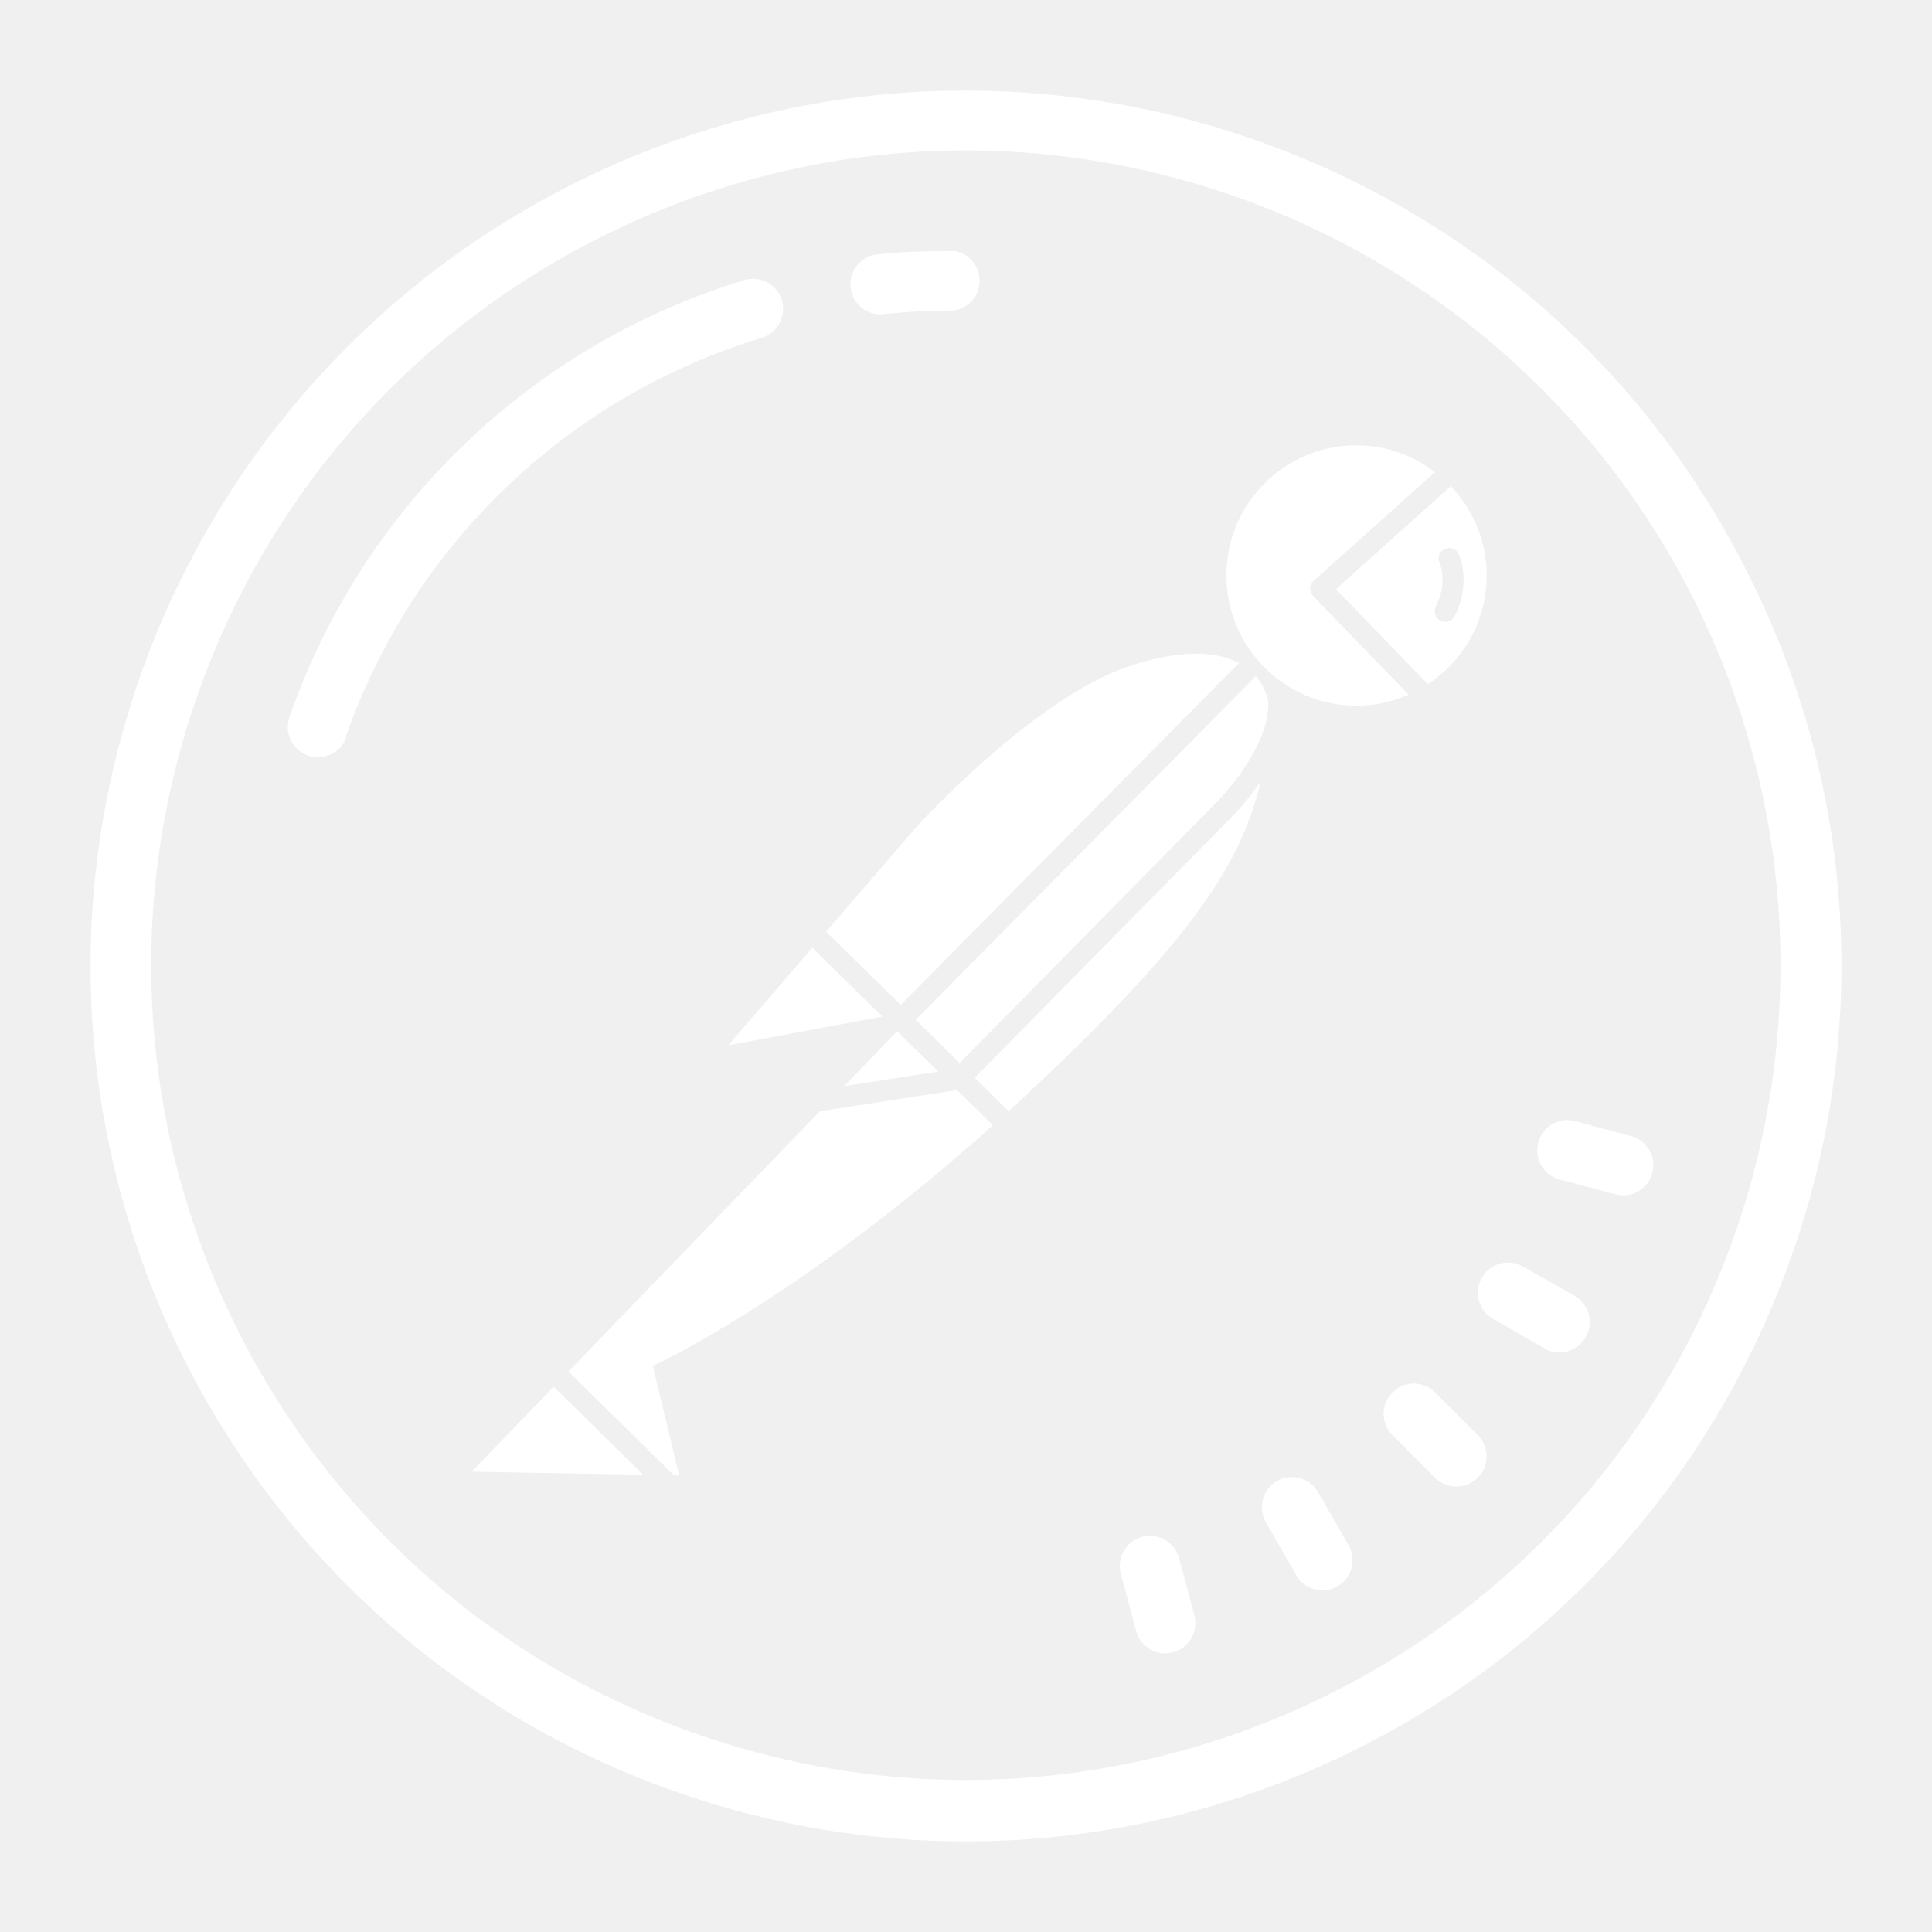
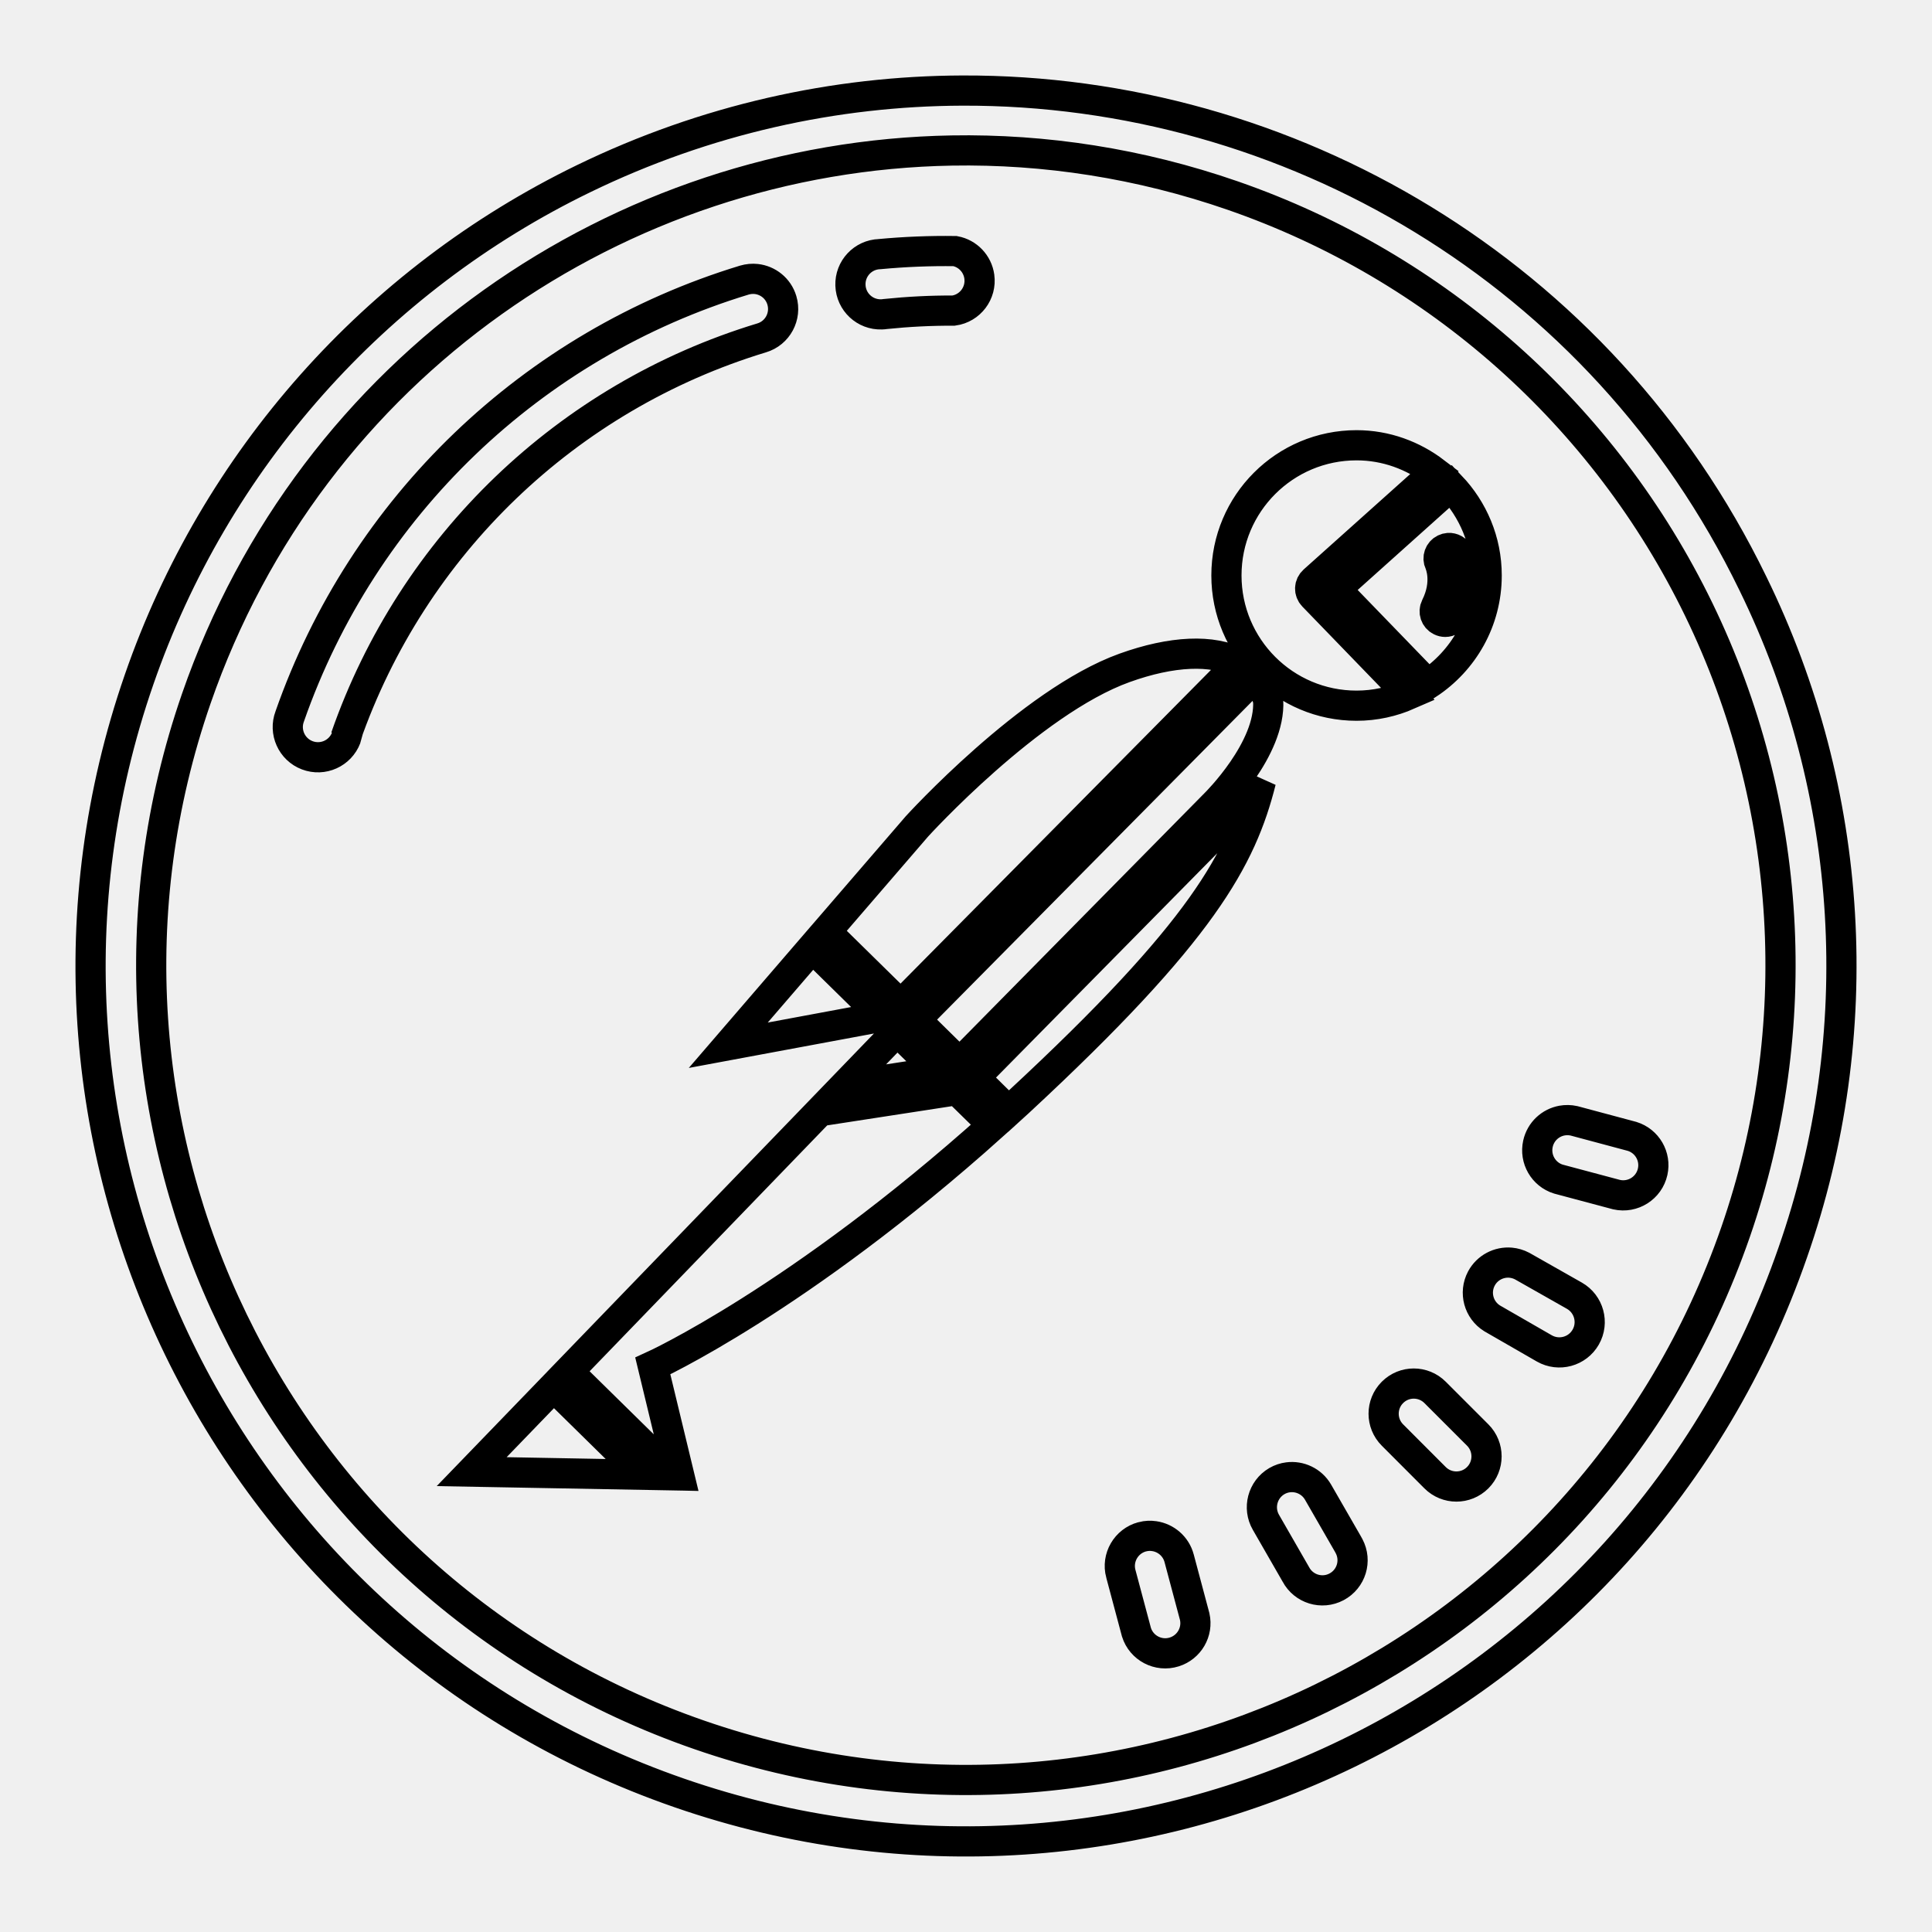
- <svg xmlns="http://www.w3.org/2000/svg" viewBox="0 0 64 64" width="64px" height="64px" fill="#ffffff">
+ <svg xmlns="http://www.w3.org/2000/svg" viewBox="0 0 64 64" width="64px" height="64px" fill="none" stroke="black">
  <path d="M 31.881 3 C 27.661 3.014 23.38 3.953 19.33 5.92 C 12.416 9.279 7.12 15.248 4.607 22.512 C -0.637 37.638 7.375 54.15 22.502 59.393 C 37.629 64.636 54.141 56.624 59.385 41.498 C 61.929 34.228 61.453 26.24 58.064 19.322 C 53.037 8.974 42.664 2.965 31.881 3 z M 31.533 4.986 C 34.614 4.933 37.756 5.411 40.836 6.479 C 47.597 8.823 53.151 13.755 56.275 20.193 C 59.4 26.631 59.837 34.049 57.494 40.811 C 52.613 54.891 37.243 62.349 23.162 57.469 C 9.081 52.589 1.624 37.218 6.504 23.137 C 10.316 12.136 20.532 5.177 31.533 4.986 z M 31.639 8.318 C 30.804 8.306 29.969 8.34 29.137 8.418 C 28.585 8.436 28.153 8.898 28.172 9.449 C 28.19 10.001 28.652 10.433 29.203 10.414 C 29.244 10.413 29.287 10.409 29.328 10.402 C 30.08 10.324 30.835 10.286 31.59 10.289 C 32.137 10.213 32.517 9.708 32.441 9.162 C 32.382 8.738 32.06 8.398 31.639 8.318 z M 25.053 9.242 C 24.924 9.228 24.788 9.24 24.656 9.279 C 17.619 11.42 12.026 16.787 9.598 23.73 C 9.402 24.246 9.662 24.824 10.178 25.02 C 10.694 25.216 11.271 24.957 11.467 24.441 C 11.474 24.424 11.479 24.407 11.484 24.389 L 11.449 24.424 C 13.664 18.066 18.787 13.147 25.23 11.193 C 25.759 11.035 26.058 10.478 25.9 9.949 C 25.782 9.552 25.44 9.285 25.053 9.242 z M 44.938 14.75 C 42.556 14.75 40.627 16.68 40.627 19.062 C 40.627 21.445 42.556 23.377 44.938 23.377 C 45.551 23.377 46.133 23.244 46.662 23.012 L 43.498 19.742 C 43.432 19.674 43.396 19.581 43.4 19.486 C 43.403 19.391 43.447 19.301 43.518 19.238 L 47.535 15.641 C 46.811 15.09 45.917 14.75 44.938 14.75 z M 48.062 16.105 L 44.254 19.518 L 47.299 22.664 C 48.472 21.893 49.248 20.572 49.248 19.062 C 49.248 17.915 48.794 16.878 48.062 16.105 z M 47.982 18.152 C 48.117 18.144 48.25 18.215 48.314 18.344 C 48.332 18.381 48.76 19.262 48.188 20.406 C 48.127 20.529 48.003 20.6 47.875 20.6 C 47.823 20.6 47.769 20.587 47.719 20.562 C 47.546 20.477 47.475 20.268 47.562 20.094 C 47.971 19.277 47.699 18.677 47.688 18.652 C 47.605 18.479 47.678 18.271 47.85 18.188 C 47.893 18.167 47.937 18.155 47.982 18.152 z M 39.408 21.658 C 38.765 21.686 38.035 21.842 37.25 22.125 C 34.125 23.25 30.375 27.375 30.375 27.375 L 27.367 30.863 L 29.836 33.289 L 41.045 21.963 C 40.607 21.732 40.051 21.63 39.408 21.658 z M 41.602 22.396 L 30.334 33.781 L 31.789 35.213 L 40.25 26.631 C 40.275 26.607 42.1 24.806 42.01 23.207 C 41.927 22.89 41.792 22.615 41.602 22.396 z M 41.771 25.877 C 41.285 26.59 40.785 27.086 40.742 27.127 L 32.287 35.701 L 33.41 36.807 C 33.524 36.703 33.634 36.606 33.748 36.5 C 39.841 30.85 41.123 28.44 41.771 25.877 z M 26.908 31.395 L 24.125 34.625 L 29.229 33.676 L 26.908 31.395 z M 29.721 34.158 L 27.963 35.979 L 31.084 35.498 L 29.721 34.158 z M 31.705 36.111 L 27.16 36.811 L 18.828 45.434 L 22.324 48.871 L 22.5 48.875 L 21.625 45.25 C 21.625 45.25 26.446 43.06 32.893 37.275 L 31.705 36.111 z M 51.742 37.121 C 51.359 37.191 51.037 37.482 50.947 37.887 C 50.834 38.394 51.127 38.904 51.623 39.059 L 53.553 39.574 C 54.092 39.694 54.626 39.355 54.746 38.816 C 54.859 38.309 54.564 37.8 54.068 37.645 L 52.141 37.129 C 52.006 37.099 51.87 37.098 51.742 37.121 z M 50.043 41.828 C 49.655 41.794 49.266 41.99 49.072 42.355 C 48.826 42.819 48.982 43.395 49.428 43.672 L 51.158 44.668 C 51.64 44.943 52.254 44.775 52.529 44.293 C 52.804 43.811 52.636 43.197 52.154 42.922 L 50.424 41.941 C 50.302 41.877 50.172 41.84 50.043 41.828 z M 46.832 45.832 C 46.576 45.832 46.322 45.93 46.127 46.125 C 45.737 46.515 45.737 47.147 46.127 47.537 L 47.539 48.951 C 47.929 49.341 48.561 49.341 48.951 48.951 C 49.341 48.561 49.341 47.927 48.951 47.537 L 47.539 46.125 C 47.344 45.93 47.088 45.832 46.832 45.832 z M 18.342 45.938 L 15.625 48.75 L 21.309 48.854 L 18.342 45.938 z M 42.67 48.938 C 42.541 48.954 42.416 48.995 42.297 49.064 C 41.822 49.342 41.66 49.954 41.936 50.43 L 42.926 52.152 C 43.185 52.64 43.788 52.825 44.275 52.566 C 44.763 52.307 44.948 51.704 44.689 51.217 C 44.678 51.197 44.668 51.175 44.656 51.156 L 43.66 49.426 C 43.452 49.069 43.055 48.889 42.67 48.938 z M 38.236 50.887 C 38.108 50.868 37.975 50.873 37.842 50.908 C 37.84 50.909 37.839 50.908 37.838 50.908 C 37.305 51.05 36.986 51.6 37.129 52.133 C 37.13 52.135 37.13 52.136 37.131 52.139 L 37.646 54.068 C 37.811 54.595 38.372 54.888 38.898 54.723 C 39.394 54.568 39.689 54.06 39.576 53.553 L 39.061 51.623 C 38.956 51.223 38.622 50.943 38.236 50.887 z" />
</svg>
